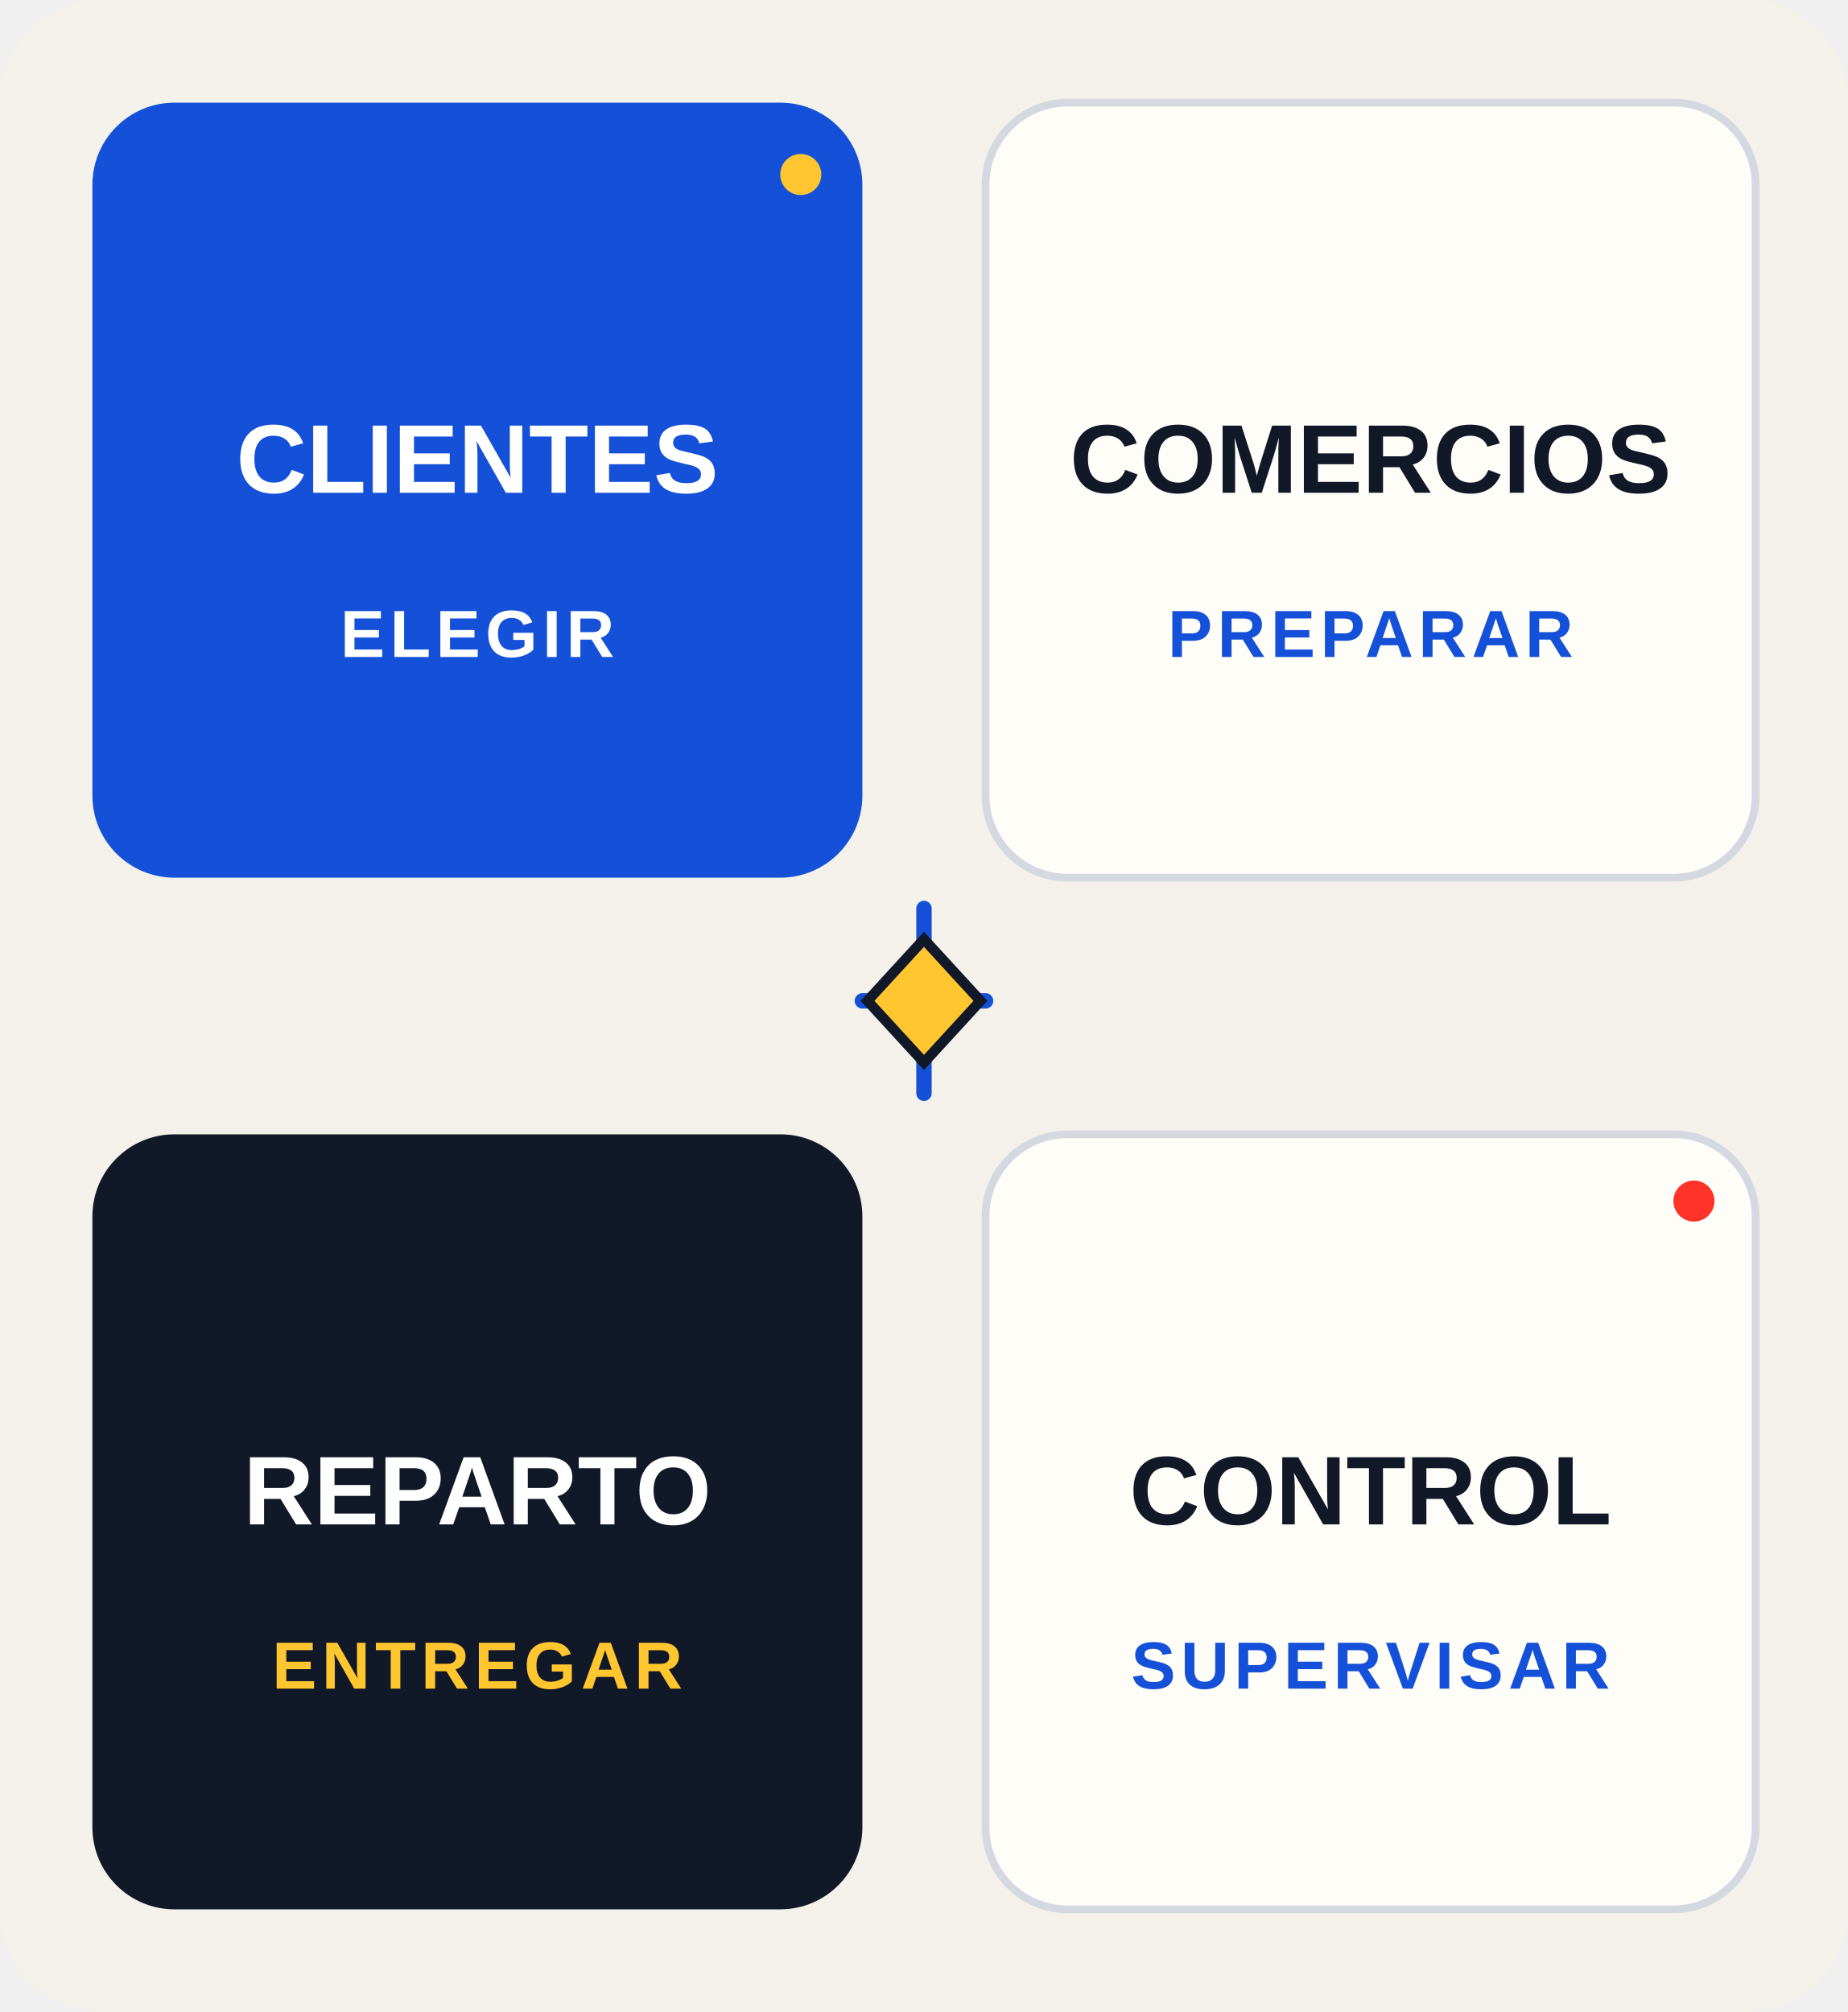
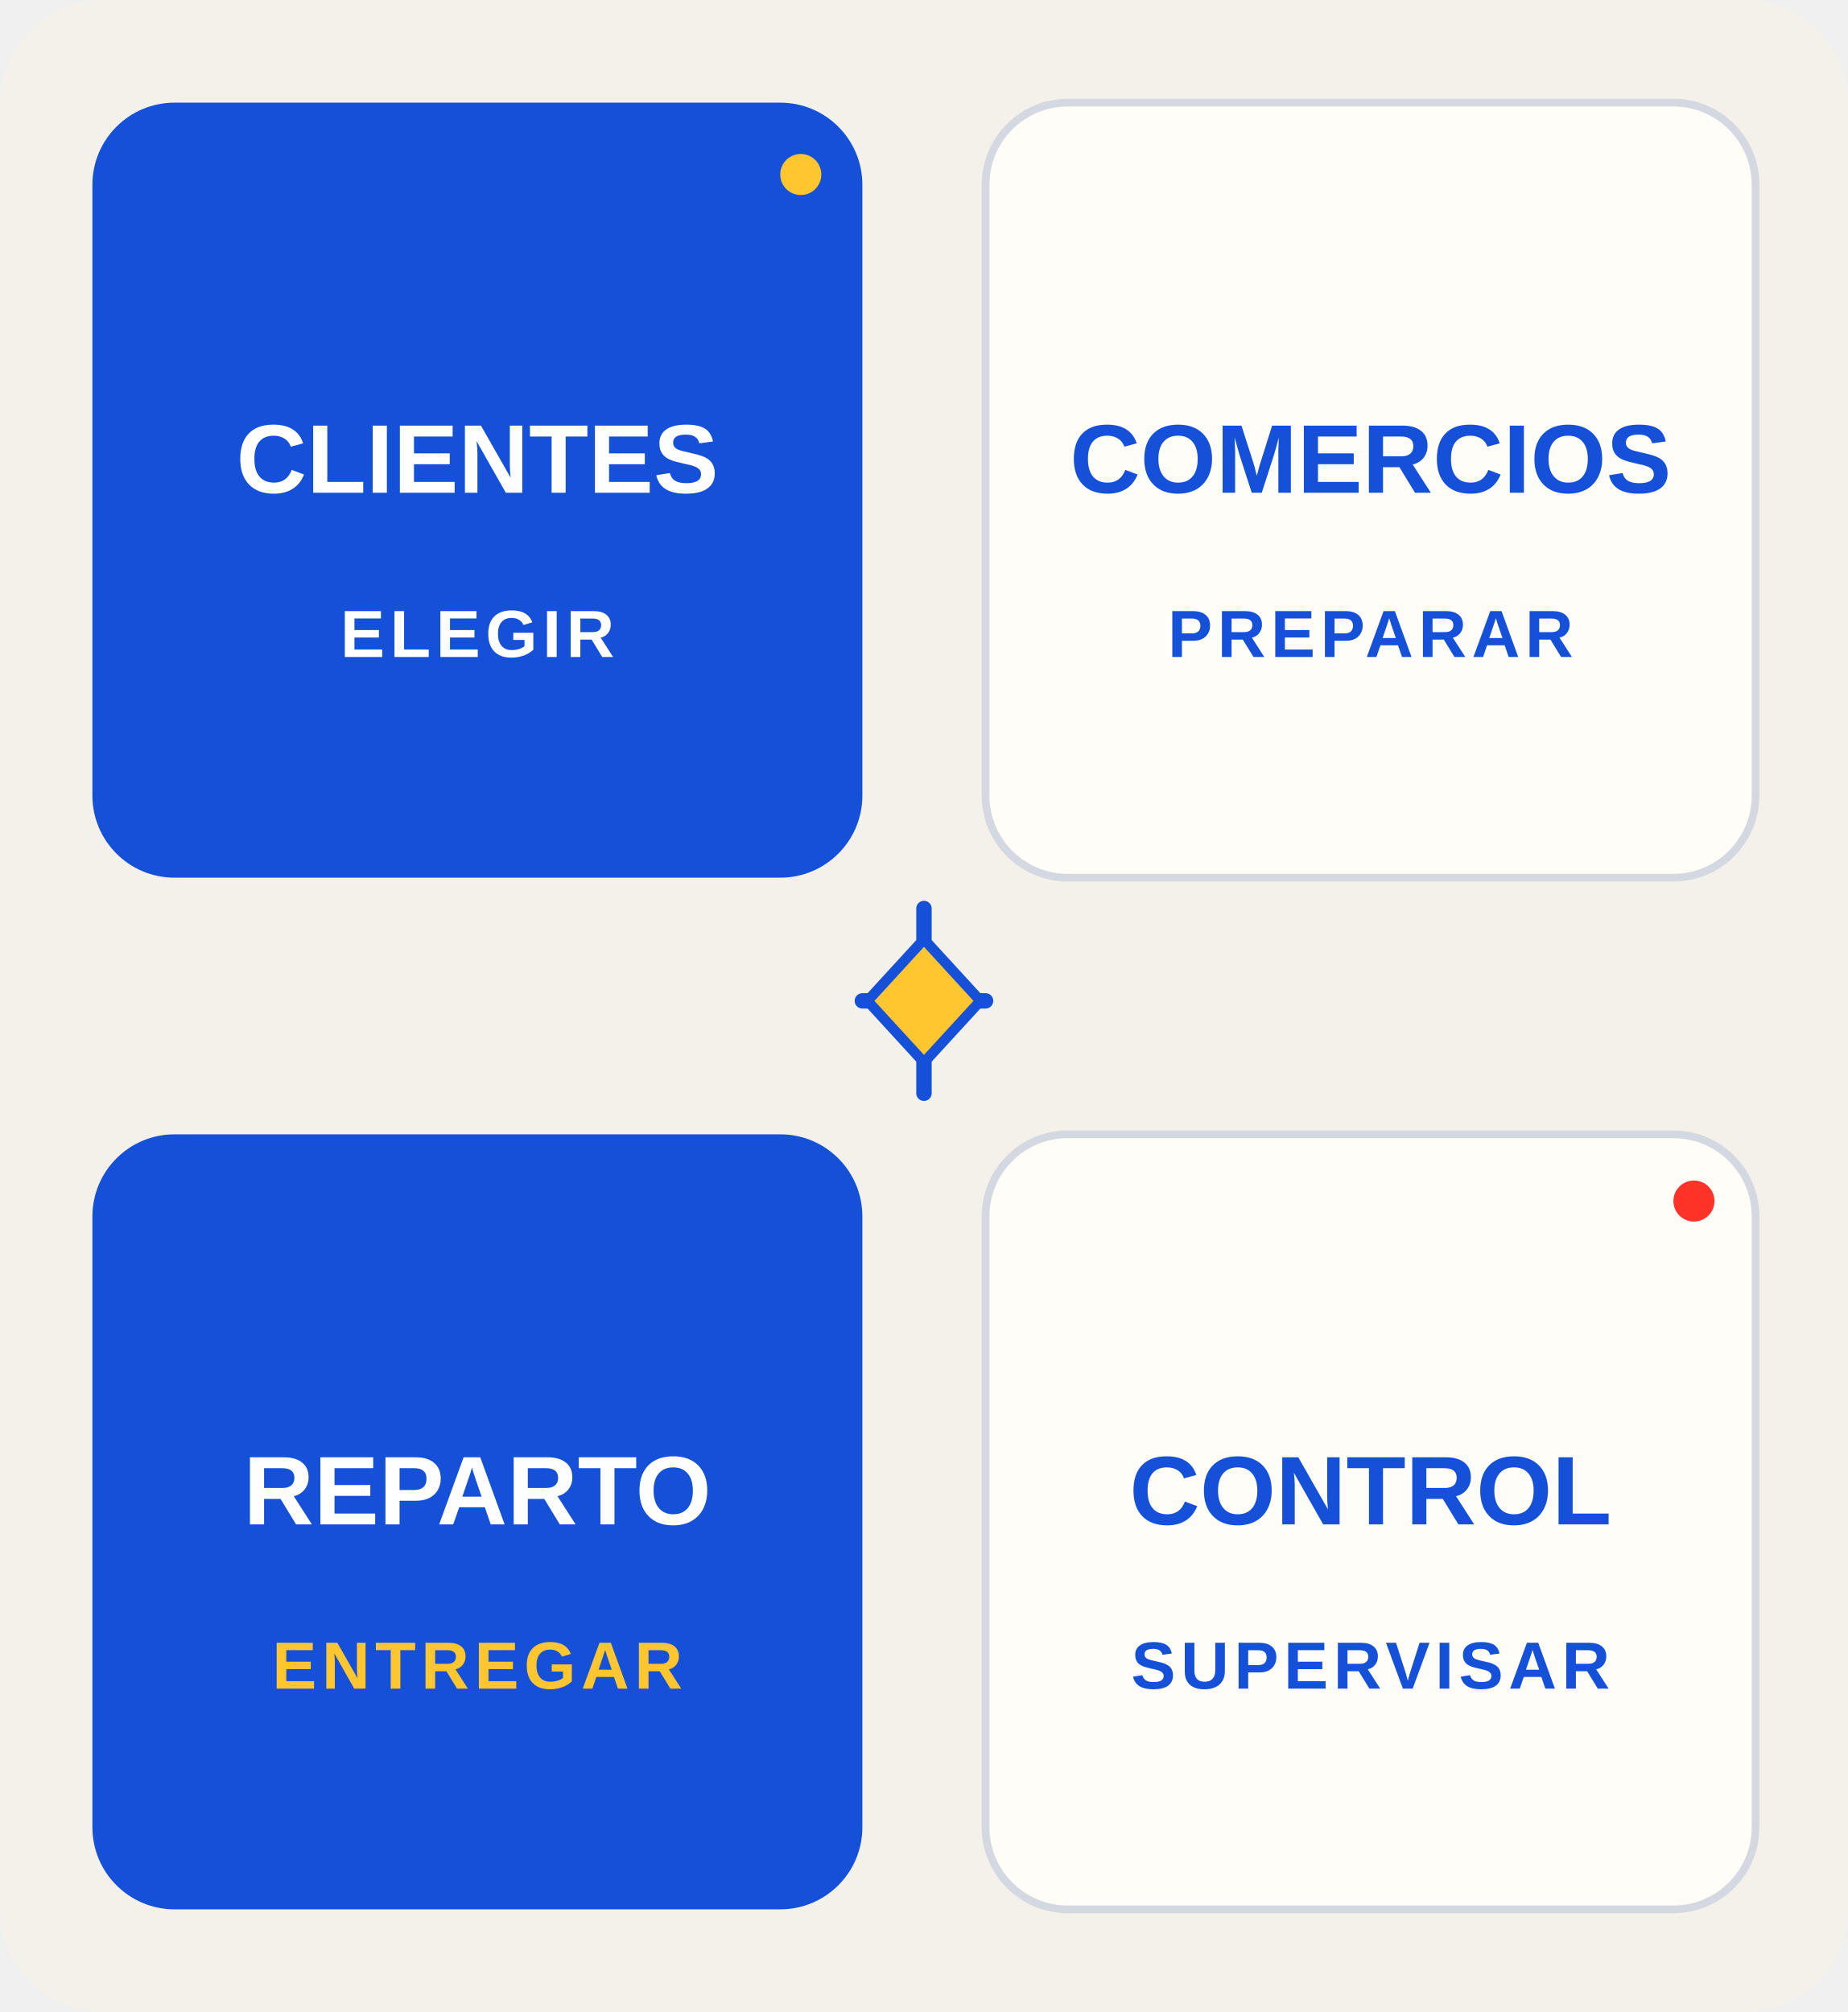
<svg xmlns="http://www.w3.org/2000/svg" viewBox="0 0 360 392" role="img" aria-labelledby="title desc">
  <rect width="360" height="392" rx="20" fill="#F3F1E9" />
  <path d="M180 177V213M168 195H192" stroke="#1551D8" stroke-width="3" stroke-linecap="round" />
  <rect x="18" y="20" width="150" height="151" rx="16" fill="#1551D8" />
  <rect x="192" y="20" width="150" height="151" rx="16" fill="#FFFDF8" stroke="#D4D8E0" stroke-width="1.5" />
-   <rect x="18" y="221" width="150" height="151" rx="16" fill="#111827" />
+   <rect x="18" y="221" width="150" height="151" rx="16" fill="#1551D8" />
  <rect x="192" y="221" width="150" height="151" rx="16" fill="#FFFDF8" stroke="#D4D8E0" stroke-width="1.5" />
  <g font-family="Arial,Helvetica,sans-serif" font-weight="800" font-size="19" text-anchor="middle">
    <text x="93" y="96" fill="#FFFFFF">CLIENTES</text>
-     <text x="267" y="96" fill="#111827">COMERCIOS</text>
+     <text x="267" y="96" fill="#1551D8">COMERCIOS</text>
    <text x="93" y="297" fill="#FFFFFF">REPARTO</text>
-     <text x="267" y="297" fill="#111827">CONTROL</text>
+     <text x="267" y="297" fill="#1551D8">CONTROL</text>
  </g>
  <g font-family="Arial,Helvetica,sans-serif" font-weight="700" font-size="13" text-anchor="middle" letter-spacing="1">
    <text x="93" y="128" fill="#FFFFFF">ELEGIR</text>
    <text x="267" y="128" fill="#1551D8">PREPARAR</text>
    <text x="93" y="329" fill="#FFC62F">ENTREGAR</text>
    <text x="267" y="329" fill="#1551D8">SUPERVISAR</text>
  </g>
-   <path d="M180 183l11 12-11 12-11-12z" fill="#FFC62F" stroke="#111827" stroke-width="2" />
+   <path d="M180 183l11 12-11 12-11-12z" fill="#FFC62F" stroke="#1551D8" stroke-width="2" />
  <circle cx="156" cy="34" r="4" fill="#FFC62F" />
  <circle cx="330" cy="234" r="4" fill="#FF3328" />
</svg>
